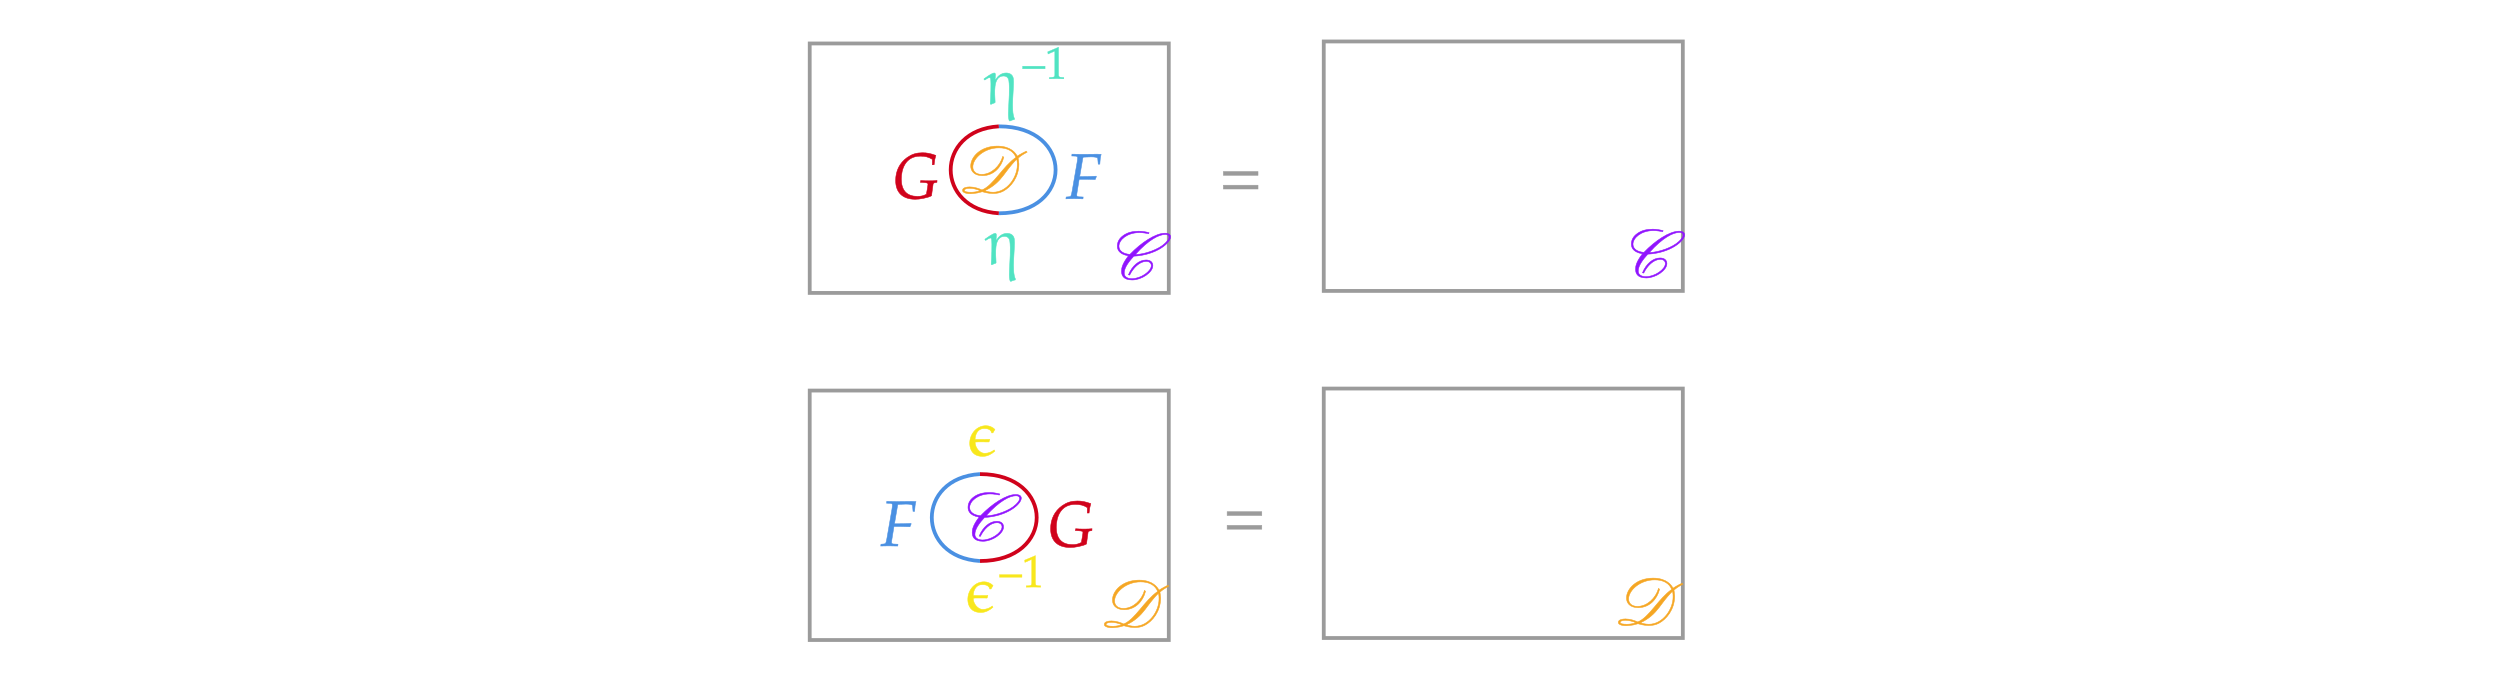
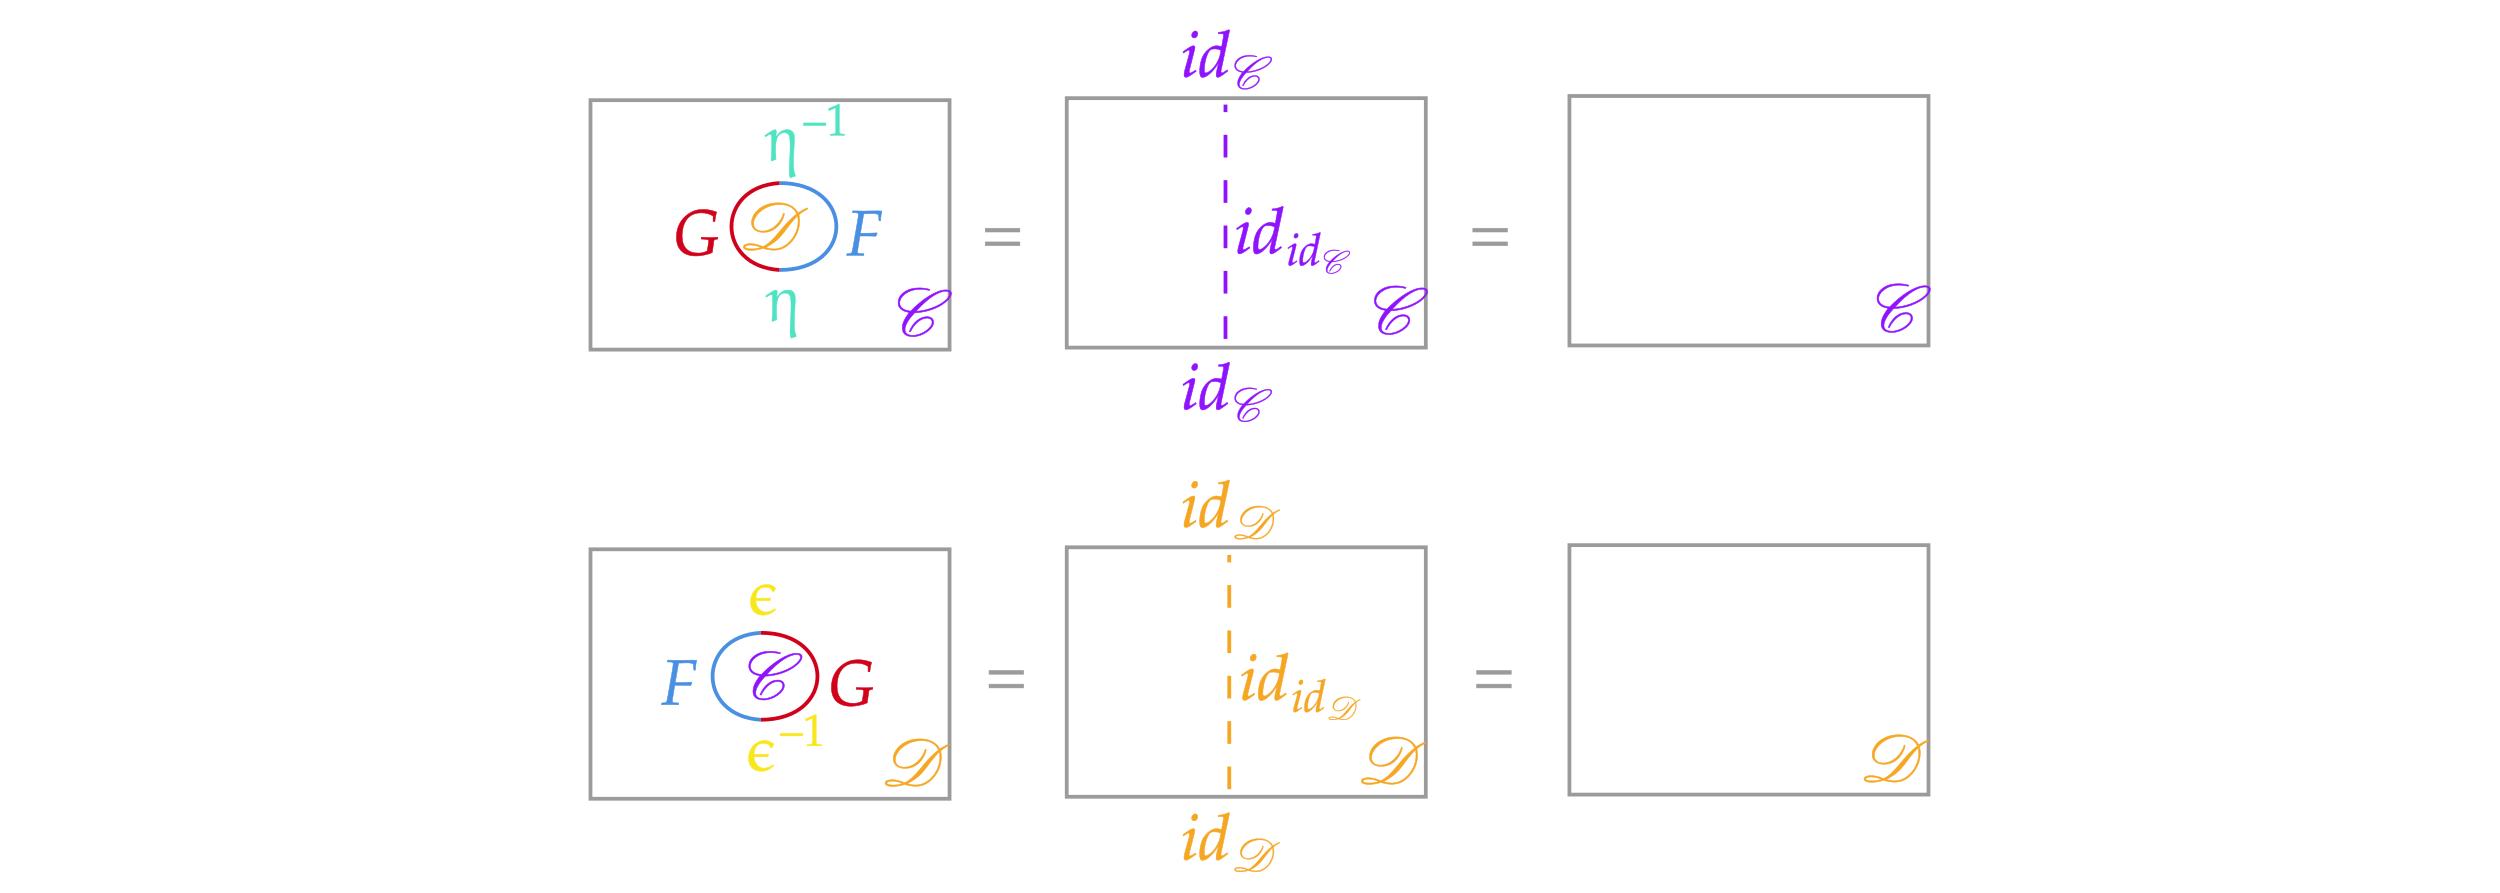
- <svg xmlns="http://www.w3.org/2000/svg" x="0" y="0" width="661.433" height="182.667" style="         width:661.433px;         height:182.667px;         background: transparent;         fill: none; ">
+ <svg xmlns="http://www.w3.org/2000/svg" x="0" y="0" width="661.433" height="236.1" style="         width:661.433px;         height:236.1px;         background: transparent;         fill: none; ">
  <svg class="role-diagram-draw-area">
    <g class="shapes-region" style="stroke: black; fill: none;">
      <g class="composite-shape">
-         <path class="real" d=" M214.23,11.5 L309.23,11.5 L309.23,77.5 L214.23,77.5 Z" style="stroke-width: 1px; stroke: rgb(155, 155, 155); stroke-opacity: 1; fill: none; fill-opacity: 1;" />
-       </g>
-       <g class="composite-shape">
-         <path class="real" d=" M214.23,103.33 L309.23,103.33 L309.23,169.33 L214.23,169.33 Z" style="stroke-width: 1px; stroke: rgb(155, 155, 155); stroke-opacity: 1; fill: none; fill-opacity: 1;" />
+         <path class="real" d=" M156.23,26.5 L251.23,26.5 L251.23,92.5 L156.23,92.5 Z" style="stroke-width: 1px; stroke: rgb(155, 155, 155); stroke-opacity: 1; fill: none; fill-opacity: 1;" />
+       </g>
+       <g class="composite-shape">
+         <path class="real" d=" M156.23,145.33 L251.23,145.33 L251.23,211.33 L156.23,211.33 Z" style="stroke-width: 1px; stroke: rgb(155, 155, 155); stroke-opacity: 1; fill: none; fill-opacity: 1;" />
      </g>
      <g class="arrow-line">
-         <path class="connection real" stroke-dasharray="" d="  M264.28,56.43 C247.28,55.43 247.28,34.43 264.28,33.43" style="stroke: rgb(208, 2, 27); stroke-opacity: 1; stroke-width: 1px; fill: none; fill-opacity: 1;" />
+         <path class="connection real" stroke-dasharray="" d="  M206.28,71.43 C189.28,70.43 189.28,49.43 206.28,48.43" style="stroke: rgb(208, 2, 27); stroke-opacity: 1; stroke-width: 1px; fill: none; fill-opacity: 1;" />
      </g>
      <g class="arrow-line">
-         <path class="connection real" stroke-dasharray="" d="  M264.28,56.43 C284.28,56.43 284.28,33.43 264.28,33.43" style="stroke: rgb(74, 144, 226); stroke-opacity: 1; stroke-width: 1px; fill: none; fill-opacity: 1;" />
+         <path class="connection real" stroke-dasharray="" d="  M206.28,71.43 C226.28,71.43 226.28,48.43 206.28,48.43" style="stroke: rgb(74, 144, 226); stroke-opacity: 1; stroke-width: 1px; fill: none; fill-opacity: 1;" />
      </g>
      <g class="arrow-line">
-         <path class="connection real" stroke-dasharray="" d="  M259.28,148.43 C242.28,147.43 242.28,126.43 259.28,125.43" style="stroke: rgb(74, 144, 226); stroke-opacity: 1; stroke-width: 1px; fill: none; fill-opacity: 1;" />
+         <path class="connection real" stroke-dasharray="" d="  M201.28,190.43 C184.28,189.43 184.28,168.43 201.28,167.43" style="stroke: rgb(74, 144, 226); stroke-opacity: 1; stroke-width: 1px; fill: none; fill-opacity: 1;" />
      </g>
      <g class="arrow-line">
-         <path class="connection real" stroke-dasharray="" d="  M259.28,148.43 C279.28,148.43 279.28,125.43 259.28,125.43" style="stroke: rgb(208, 2, 27); stroke-opacity: 1; stroke-width: 1px; fill: none; fill-opacity: 1;" />
-       </g>
-       <g class="composite-shape">
-         <path class="real" d=" M350.23,10.97 L445.23,10.97 L445.23,76.97 L350.23,76.97 Z" style="stroke-width: 1px; stroke: rgb(155, 155, 155); stroke-opacity: 1; fill: none; fill-opacity: 1;" />
-       </g>
-       <g class="composite-shape">
-         <path class="real" d=" M350.23,102.8 L445.23,102.8 L445.23,168.8 L350.23,168.8 Z" style="stroke-width: 1px; stroke: rgb(155, 155, 155); stroke-opacity: 1; fill: none; fill-opacity: 1;" />
+         <path class="connection real" stroke-dasharray="" d="  M201.28,190.43 C221.28,190.43 221.28,167.43 201.28,167.43" style="stroke: rgb(208, 2, 27); stroke-opacity: 1; stroke-width: 1px; fill: none; fill-opacity: 1;" />
+       </g>
+       <g class="composite-shape">
+         <path class="real" d=" M282.23,25.97 L377.23,25.97 L377.23,91.97 L282.23,91.97 Z" style="stroke-width: 1px; stroke: rgb(155, 155, 155); stroke-opacity: 1; fill: none; fill-opacity: 1;" />
+       </g>
+       <g class="composite-shape">
+         <path class="real" d=" M282.23,144.8 L377.23,144.8 L377.23,210.8 L282.23,210.8 Z" style="stroke-width: 1px; stroke: rgb(155, 155, 155); stroke-opacity: 1; fill: none; fill-opacity: 1;" />
+       </g>
+       <g class="composite-shape">
+         <path class="real" d=" M415.23,25.4 L510.23,25.4 L510.23,91.4 L415.23,91.4 Z" style="stroke-width: 1px; stroke: rgb(155, 155, 155); stroke-opacity: 1; fill: none; fill-opacity: 1;" />
+       </g>
+       <g class="composite-shape">
+         <path class="real" d=" M415.23,144.23 L510.23,144.23 L510.23,210.23 L415.23,210.23 Z" style="stroke-width: 1px; stroke: rgb(155, 155, 155); stroke-opacity: 1; fill: none; fill-opacity: 1;" />
      </g>
      <g />
    </g>
-     <g />
+     <g>
+       <g class="connection-group">
+         <g class="arrow-line">
+           <path class="connection real" stroke-dasharray="6 6" d="  M324.23,89.67 L324.23,27.67" style="stroke: rgb(144, 19, 254); stroke-width: 1px; fill: none; fill-opacity: 1; stroke-opacity: 1;" />
+         </g>
+       </g>
+       <g class="connection-group">
+         <g class="arrow-line">
+           <path class="connection real" stroke-dasharray="6 6" d="  M325.23,208.8 L325.23,146.8" style="stroke: rgb(245, 166, 35); stroke-width: 1px; fill: none; fill-opacity: 1; stroke-opacity: 1;" />
+         </g>
+       </g>
+     </g>
    <g />
    <g />
  </svg>
-   <svg width="660" height="181.233" style="width:660px;height:181.233px;font-family:Asana-Math, Asana;background:transparent;">
-     <g>
-       <g>
-         <g>
-           <g transform="matrix(1,0,0,1,291.4,165.95)">
+   <svg width="660" height="234.667" style="width:660px;height:234.667px;font-family:Asana-Math, Asana;background:transparent;">
+     <g>
+       <g>
+         <g>
+           <g transform="matrix(1,0,0,1,233.4,207.95)">
            <path transform="matrix(0.017,0,0,-0.017,0,0)" d="M180 15C128 15 73 20 73 45C73 56 91 76 154 76C218 76 265 60 318 40L318 39C274 24 230 15 180 15ZM897 440C897 245 737 15 520 15C468 15 415 29 389 38C522 98 610 184 680 276L719 328C784 416 840 482 889 530L889 529C897 495 897 467 897 440ZM587 733C327 733 172 566 172 423C172 354 217 273 355 273C528 273 649 404 687 560L671 573C628 421 493 293 343 293C252 293 205 343 205 409C205 543 384 706 611 706C746 706 839 652 876 557C672 417 523 119 347 51C302 71 232 98 156 98C106 98 45 85 45 45C40 11 110 -18 213 -5C267 0 290 5 351 23C374 17 441 -5 519 -5C576 -5 629 5 679 32C791 91 922 242 922 455C922 476 913 533 911 547C936 568 962 591 1050 639L1036 654C1015 644 950 612 897 577L897 576C875 618 801 733 587 733Z" stroke="rgb(245,166,35)" stroke-opacity="1" stroke-width="8" fill="rgb(245,166,35)" fill-opacity="1" />
          </g>
        </g>
      </g>
    </g>
    <g>
      <g>
        <g>
-           <g transform="matrix(1,0,0,1,294.85,73.81667)">
+           <g transform="matrix(1,0,0,1,236.85,88.81667)">
            <path transform="matrix(0.017,0,0,-0.017,0,0)" d="M791 693C823 693 848 684 848 648C848 625 828 594 789 557C693 462 476 384 323 380L323 379C534 615 696 693 791 693ZM218 361C124 239 110 171 110 122C110 66 130 -15 277 -15C425 -15 598 105 598 208C598 266 554 296 493 296C384 296 278 209 218 66L237 61C290 171 391 274 495 274C557 274 574 235 574 210C574 116 406 5 272 5C204 5 152 33 152 93C152 179 230 278 301 355C659 374 874 564 874 656C874 701 828 713 789 713C639 713 418 567 241 383C144 390 70 434 70 510C70 607 194 722 390 722C446 722 505 710 533 705L539 721C495 733 435 744 377 744C279 744 200 722 138 677C76 633 45 578 45 513C45 482 50 388 218 361Z" stroke="rgb(144,19,254)" stroke-opacity="1" stroke-width="8" fill="rgb(144,19,254)" fill-opacity="1" />
          </g>
        </g>
      </g>
    </g>
    <g>
      <g>
        <g>
-           <g transform="matrix(1,0,0,1,260.7667,69.78334)">
+           <g transform="matrix(1,0,0,1,202.7667,84.78334)">
            <path transform="matrix(0.017,0,0,-0.017,0,0)" d="M149 473C116 473 20 404 -9 383L-11 377L-3 366L3 364C19 375 55 401 75 401C86 401 91 393 93 382C103 316 94 73 87 -6L97 -16C117 -6 137 3 158 9L163 18C159 137 121 426 293 426C338 426 368 402 376 356C394 244 376 12 371 -101C365 -216 373 -234 381 -266L392 -275C414 -264 437 -255 462 -251L464 -238C400 -117 463 277 447 382C438 444 393 473 334 473C258 473 204 424 169 367L162 369C166 427 177 473 149 473Z" stroke="rgb(80,227,194)" stroke-opacity="1" stroke-width="8" fill="rgb(80,227,194)" fill-opacity="1" />
          </g>
        </g>
      </g>
    </g>
    <g>
      <g>
        <g>
-           <g transform="matrix(1,0,0,1,260.5167,27.35001)">
+           <g transform="matrix(1,0,0,1,202.5333,42.35001)">
            <path transform="matrix(0.017,0,0,-0.017,0,0)" d="M149 473C116 473 20 404 -9 383L-11 377L-3 366L3 364C19 375 55 401 75 401C86 401 91 393 93 382C103 316 94 73 87 -6L97 -16C117 -6 137 3 158 9L163 18C159 137 121 426 293 426C338 426 368 402 376 356C394 244 376 12 371 -101C365 -216 373 -234 381 -266L392 -275C414 -264 437 -255 462 -251L464 -238C400 -117 463 277 447 382C438 444 393 473 334 473C258 473 204 424 169 367L162 369C166 427 177 473 149 473Z" stroke="rgb(80,227,194)" stroke-opacity="1" stroke-width="8" fill="rgb(80,227,194)" fill-opacity="1" />
          </g>
        </g>
        <g>
          <g>
            <g>
              <g>
-                 <g transform="matrix(1,0,0,1,270.55,20.81667)">
+                 <g transform="matrix(1,0,0,1,212.5667,35.81667)">
                  <path transform="matrix(0.0119,0,0,-0.0119,0,0)" d="M500 219L500 277L0 277L0 219ZM917 -3L917 27L865 30C810 33 800 44 800 96L800 700L559 598L566 548L716 614L716 96C716 44 705 33 651 30L595 27L595 -3C749 0 749 0 760 0C791 0 901 -3 917 -3Z" stroke="rgb(80,227,194)" stroke-opacity="1" stroke-width="8" fill="rgb(80,227,194)" fill-opacity="1" />
                </g>
              </g>
            </g>
          </g>
        </g>
      </g>
    </g>
    <g>
      <g>
        <g>
-           <g transform="matrix(1,0,0,1,255.7667,120.55)">
+           <g transform="matrix(1,0,0,1,197.7667,162.55)">
            <path transform="matrix(0.017,0,0,-0.017,0,0)" d="M439 408C402 445 350 466 301 466C137 466 26 307 50 149C68 39 144 -12 249 -12C324 -12 388 26 438 70L427 88C387 56 336 36 278 36C206 36 131 120 130 211C154 214 176 214 198 214L255 214C284 214 314 214 344 213L349 219L358 253C281 251 206 252 130 252C134 336 172 422 270 422C329 422 375 409 389 354L408 355Z" stroke="rgb(248,231,28)" stroke-opacity="1" stroke-width="8" fill="rgb(248,231,28)" fill-opacity="1" />
          </g>
        </g>
      </g>
    </g>
    <g>
      <g>
        <g>
-           <g transform="matrix(1,0,0,1,255.2667,161.85)">
+           <g transform="matrix(1,0,0,1,197.2667,203.85)">
            <path transform="matrix(0.017,0,0,-0.017,0,0)" d="M439 408C402 445 350 466 301 466C137 466 26 307 50 149C68 39 144 -12 249 -12C324 -12 388 26 438 70L427 88C387 56 336 36 278 36C206 36 131 120 130 211C154 214 176 214 198 214L255 214C284 214 314 214 344 213L349 219L358 253C281 251 206 252 130 252C134 336 172 422 270 422C329 422 375 409 389 354L408 355Z" stroke="rgb(248,231,28)" stroke-opacity="1" stroke-width="8" fill="rgb(248,231,28)" fill-opacity="1" />
          </g>
        </g>
        <g>
          <g>
            <g>
              <g>
-                 <g transform="matrix(1,0,0,1,264.4333,155.3167)">
+                 <g transform="matrix(1,0,0,1,206.4333,197.3167)">
                  <path transform="matrix(0.0119,0,0,-0.0119,0,0)" d="M500 219L500 277L0 277L0 219ZM917 -3L917 27L865 30C810 33 800 44 800 96L800 700L559 598L566 548L716 614L716 96C716 44 705 33 651 30L595 27L595 -3C749 0 749 0 760 0C791 0 901 -3 917 -3Z" stroke="rgb(248,231,28)" stroke-opacity="1" stroke-width="8" fill="rgb(248,231,28)" fill-opacity="1" />
                </g>
              </g>
            </g>
          </g>
        </g>
      </g>
    </g>
    <g>
      <g>
        <g>
-           <g transform="matrix(1,0,0,1,253.9,51.11667)">
+           <g transform="matrix(1,0,0,1,195.9,66.11667)">
            <path transform="matrix(0.017,0,0,-0.017,0,0)" d="M180 15C128 15 73 20 73 45C73 56 91 76 154 76C218 76 265 60 318 40L318 39C274 24 230 15 180 15ZM897 440C897 245 737 15 520 15C468 15 415 29 389 38C522 98 610 184 680 276L719 328C784 416 840 482 889 530L889 529C897 495 897 467 897 440ZM587 733C327 733 172 566 172 423C172 354 217 273 355 273C528 273 649 404 687 560L671 573C628 421 493 293 343 293C252 293 205 343 205 409C205 543 384 706 611 706C746 706 839 652 876 557C672 417 523 119 347 51C302 71 232 98 156 98C106 98 45 85 45 45C40 11 110 -18 213 -5C267 0 290 5 351 23C374 17 441 -5 519 -5C576 -5 629 5 679 32C791 91 922 242 922 455C922 476 913 533 911 547C936 568 962 591 1050 639L1036 654C1015 644 950 612 897 577L897 576C875 618 801 733 587 733Z" stroke="rgb(245,166,35)" stroke-opacity="1" stroke-width="8" fill="rgb(245,166,35)" fill-opacity="1" />
          </g>
        </g>
      </g>
    </g>
    <g>
      <g>
        <g>
-           <g transform="matrix(1,0,0,1,236.1166,52.41667)">
+           <g transform="matrix(1,0,0,1,178.1166,67.41667)">
            <path transform="matrix(0.017,0,0,-0.017,0,0)" d="M434 653C511 653 565 639 621 603L621 519L648 519C653 576 661 619 675 665C592 695 535 706 466 706C374 706 301 683 229 632C112 548 50 424 50 274C50 87 159 -18 355 -18C412 -21 559 6 608 37C628 193 632 216 633 219C635 228 647 238 660 240L692 246L694 274C655 270 620 269 569 269C518 269 482 270 440 274L435 246L469 244C544 240 553 236 553 212C553 197 533 84 528 60C483 36 444 27 390 27C224 27 138 120 138 297C138 443 197 653 434 653Z" stroke="rgb(208,2,27)" stroke-opacity="1" stroke-width="8" fill="rgb(208,2,27)" fill-opacity="1" />
          </g>
        </g>
      </g>
    </g>
    <g>
      <g>
        <g>
-           <g transform="matrix(1,0,0,1,282.0167,52.55)">
+           <g transform="matrix(1,0,0,1,224.0167,67.55)">
            <path transform="matrix(0.017,0,0,-0.017,0,0)" d="M286 646L392 650C454 650 494 641 495 626L503 537L527 537C530 600 537 651 548 689C526 691 498 692 481 692L440 691L275 689L246 689C221 689 181 690 143 691L94 692L91 664L147 662C171 661 182 652 182 635C182 621 178 589 173 559L98 125C81 33 81 32 40 28L4 25L0 -3L34 -2C74 -1 106 0 127 0C145 0 174 -1 213 -2L265 -3L268 25L204 28C177 29 168 37 168 57C168 63 169 74 170 78L206 301L323 301C350 301 381 300 429 298L455 297L474 342L470 349C389 345 329 343 251 343L214 343L260 614C263 630 264 635 269 646Z" stroke="rgb(74,144,226)" stroke-opacity="1" stroke-width="8" fill="rgb(74,144,226)" fill-opacity="1" />
          </g>
        </g>
      </g>
    </g>
    <g>
      <g>
        <g>
-           <g transform="matrix(1,0,0,1,233.0167,144.4167)">
+           <g transform="matrix(1,0,0,1,175.0167,186.4167)">
            <path transform="matrix(0.017,0,0,-0.017,0,0)" d="M286 646L392 650C454 650 494 641 495 626L503 537L527 537C530 600 537 651 548 689C526 691 498 692 481 692L440 691L275 689L246 689C221 689 181 690 143 691L94 692L91 664L147 662C171 661 182 652 182 635C182 621 178 589 173 559L98 125C81 33 81 32 40 28L4 25L0 -3L34 -2C74 -1 106 0 127 0C145 0 174 -1 213 -2L265 -3L268 25L204 28C177 29 168 37 168 57C168 63 169 74 170 78L206 301L323 301C350 301 381 300 429 298L455 297L474 342L470 349C389 345 329 343 251 343L214 343L260 614C263 630 264 635 269 646Z" stroke="rgb(74,144,226)" stroke-opacity="1" stroke-width="8" fill="rgb(74,144,226)" fill-opacity="1" />
          </g>
        </g>
      </g>
    </g>
    <g>
      <g>
        <g>
-           <g transform="matrix(1,0,0,1,277.1166,144.55)">
+           <g transform="matrix(1,0,0,1,219.1166,186.55)">
            <path transform="matrix(0.017,0,0,-0.017,0,0)" d="M434 653C511 653 565 639 621 603L621 519L648 519C653 576 661 619 675 665C592 695 535 706 466 706C374 706 301 683 229 632C112 548 50 424 50 274C50 87 159 -18 355 -18C412 -21 559 6 608 37C628 193 632 216 633 219C635 228 647 238 660 240L692 246L694 274C655 270 620 269 569 269C518 269 482 270 440 274L435 246L469 244C544 240 553 236 553 212C553 197 533 84 528 60C483 36 444 27 390 27C224 27 138 120 138 297C138 443 197 653 434 653Z" stroke="rgb(208,2,27)" stroke-opacity="1" stroke-width="8" fill="rgb(208,2,27)" fill-opacity="1" />
          </g>
        </g>
      </g>
    </g>
    <g>
      <g>
        <g>
-           <g transform="matrix(1,0,0,1,255.35,142.95)">
+           <g transform="matrix(1,0,0,1,197.35,184.95)">
            <path transform="matrix(0.017,0,0,-0.017,0,0)" d="M791 693C823 693 848 684 848 648C848 625 828 594 789 557C693 462 476 384 323 380L323 379C534 615 696 693 791 693ZM218 361C124 239 110 171 110 122C110 66 130 -15 277 -15C425 -15 598 105 598 208C598 266 554 296 493 296C384 296 278 209 218 66L237 61C290 171 391 274 495 274C557 274 574 235 574 210C574 116 406 5 272 5C204 5 152 33 152 93C152 179 230 278 301 355C659 374 874 564 874 656C874 701 828 713 789 713C639 713 418 567 241 383C144 390 70 434 70 510C70 607 194 722 390 722C446 722 505 710 533 705L539 721C495 733 435 744 377 744C279 744 200 722 138 677C76 633 45 578 45 513C45 482 50 388 218 361Z" stroke="rgb(144,19,254)" stroke-opacity="1" stroke-width="8" fill="rgb(144,19,254)" fill-opacity="1" />
          </g>
        </g>
      </g>
    </g>
    <g>
      <g>
        <g>
-           <g transform="matrix(1,0,0,1,427.4,165.4167)">
+           <g transform="matrix(1,0,0,1,359.3833,207.4167)">
            <path transform="matrix(0.017,0,0,-0.017,0,0)" d="M180 15C128 15 73 20 73 45C73 56 91 76 154 76C218 76 265 60 318 40L318 39C274 24 230 15 180 15ZM897 440C897 245 737 15 520 15C468 15 415 29 389 38C522 98 610 184 680 276L719 328C784 416 840 482 889 530L889 529C897 495 897 467 897 440ZM587 733C327 733 172 566 172 423C172 354 217 273 355 273C528 273 649 404 687 560L671 573C628 421 493 293 343 293C252 293 205 343 205 409C205 543 384 706 611 706C746 706 839 652 876 557C672 417 523 119 347 51C302 71 232 98 156 98C106 98 45 85 45 45C40 11 110 -18 213 -5C267 0 290 5 351 23C374 17 441 -5 519 -5C576 -5 629 5 679 32C791 91 922 242 922 455C922 476 913 533 911 547C936 568 962 591 1050 639L1036 654C1015 644 950 612 897 577L897 576C875 618 801 733 587 733Z" stroke="rgb(245,166,35)" stroke-opacity="1" stroke-width="8" fill="rgb(245,166,35)" fill-opacity="1" />
          </g>
        </g>
      </g>
    </g>
    <g>
      <g>
        <g>
-           <g transform="matrix(1,0,0,1,430.85,73.28334)">
+           <g transform="matrix(1,0,0,1,362.85,88.28334)">
            <path transform="matrix(0.017,0,0,-0.017,0,0)" d="M791 693C823 693 848 684 848 648C848 625 828 594 789 557C693 462 476 384 323 380L323 379C534 615 696 693 791 693ZM218 361C124 239 110 171 110 122C110 66 130 -15 277 -15C425 -15 598 105 598 208C598 266 554 296 493 296C384 296 278 209 218 66L237 61C290 171 391 274 495 274C557 274 574 235 574 210C574 116 406 5 272 5C204 5 152 33 152 93C152 179 230 278 301 355C659 374 874 564 874 656C874 701 828 713 789 713C639 713 418 567 241 383C144 390 70 434 70 510C70 607 194 722 390 722C446 722 505 710 533 705L539 721C495 733 435 744 377 744C279 744 200 722 138 677C76 633 45 578 45 513C45 482 50 388 218 361Z" stroke="rgb(144,19,254)" stroke-opacity="1" stroke-width="8" fill="rgb(144,19,254)" fill-opacity="1" />
          </g>
        </g>
      </g>
    </g>
    <g>
      <g>
        <g>
-           <g transform="matrix(1,0,0,1,322.5667,52.28334)">
+           <g transform="matrix(1,0,0,1,259.5667,67.28334)">
            <path transform="matrix(0.017,0,0,-0.017,0,0)" d="M604 347L604 406L65 406L65 347ZM604 134L604 193L65 193L65 134Z" stroke="rgb(155,155,155)" stroke-opacity="1" stroke-width="8" fill="rgb(155,155,155)" fill-opacity="1" />
          </g>
        </g>
      </g>
    </g>
    <g>
      <g>
        <g>
-           <g transform="matrix(1,0,0,1,323.5667,142.2833)">
+           <g transform="matrix(1,0,0,1,260.5667,184.2833)">
+             <path transform="matrix(0.017,0,0,-0.017,0,0)" d="M604 347L604 406L65 406L65 347ZM604 134L604 193L65 193L65 134Z" stroke="rgb(155,155,155)" stroke-opacity="1" stroke-width="8" fill="rgb(155,155,155)" fill-opacity="1" />
+           </g>
+         </g>
+       </g>
+     </g>
+     <g>
+       <g>
+         <g>
+           <g transform="matrix(1,0,0,1,492.4,206.85)">
+             <path transform="matrix(0.017,0,0,-0.017,0,0)" d="M180 15C128 15 73 20 73 45C73 56 91 76 154 76C218 76 265 60 318 40L318 39C274 24 230 15 180 15ZM897 440C897 245 737 15 520 15C468 15 415 29 389 38C522 98 610 184 680 276L719 328C784 416 840 482 889 530L889 529C897 495 897 467 897 440ZM587 733C327 733 172 566 172 423C172 354 217 273 355 273C528 273 649 404 687 560L671 573C628 421 493 293 343 293C252 293 205 343 205 409C205 543 384 706 611 706C746 706 839 652 876 557C672 417 523 119 347 51C302 71 232 98 156 98C106 98 45 85 45 45C40 11 110 -18 213 -5C267 0 290 5 351 23C374 17 441 -5 519 -5C576 -5 629 5 679 32C791 91 922 242 922 455C922 476 913 533 911 547C936 568 962 591 1050 639L1036 654C1015 644 950 612 897 577L897 576C875 618 801 733 587 733Z" stroke="rgb(245,166,35)" stroke-opacity="1" stroke-width="8" fill="rgb(245,166,35)" fill-opacity="1" />
+           </g>
+         </g>
+       </g>
+     </g>
+     <g>
+       <g>
+         <g>
+           <g transform="matrix(1,0,0,1,495.85,87.71666)">
+             <path transform="matrix(0.017,0,0,-0.017,0,0)" d="M791 693C823 693 848 684 848 648C848 625 828 594 789 557C693 462 476 384 323 380L323 379C534 615 696 693 791 693ZM218 361C124 239 110 171 110 122C110 66 130 -15 277 -15C425 -15 598 105 598 208C598 266 554 296 493 296C384 296 278 209 218 66L237 61C290 171 391 274 495 274C557 274 574 235 574 210C574 116 406 5 272 5C204 5 152 33 152 93C152 179 230 278 301 355C659 374 874 564 874 656C874 701 828 713 789 713C639 713 418 567 241 383C144 390 70 434 70 510C70 607 194 722 390 722C446 722 505 710 533 705L539 721C495 733 435 744 377 744C279 744 200 722 138 677C76 633 45 578 45 513C45 482 50 388 218 361Z" stroke="rgb(144,19,254)" stroke-opacity="1" stroke-width="8" fill="rgb(144,19,254)" fill-opacity="1" />
+           </g>
+         </g>
+       </g>
+     </g>
+     <g>
+       <g>
+         <g>
+           <g transform="matrix(1,0,0,1,327.8833,185.1667)">
+             <path transform="matrix(0.017,0,0,-0.017,0,0)" d="M34 388L41 368L73 389C110 412 113 414 120 414C130 414 138 404 138 391C138 384 134 361 130 347L64 107C56 76 51 49 51 30C51 6 62 -9 81 -9C107 -9 143 12 241 85L231 103L205 86C176 67 153 56 144 56C137 56 131 66 131 76C131 86 133 95 138 116L215 420C219 437 221 448 221 456C221 473 212 482 196 482C174 482 137 461 62 408ZM228 712C199 712 170 679 170 645C170 620 185 604 209 604C240 604 264 633 264 671C264 695 249 712 228 712ZM760 722L748 733C696 707 660 698 588 691L584 670L632 670C656 670 666 663 666 646C666 638 665 629 664 622L636 468C606 477 579 482 554 482C485 482 391 410 345 323C314 265 294 170 294 86C294 21 309 -11 338 -11C365 -11 402 6 436 33C490 77 523 116 590 217L567 126C556 82 551 50 551 24C551 3 560 -9 577 -9C594 -9 618 3 652 28L733 88L723 107L679 76C665 66 649 59 640 59C632 59 626 68 626 82C626 90 627 99 634 128ZM391 59C375 59 366 73 366 98C366 224 412 380 461 418C474 428 493 433 520 433C564 433 593 427 626 410L614 351C577 171 436 59 391 59Z" stroke="rgb(245,166,35)" stroke-opacity="1" stroke-width="8" fill="rgb(245,166,35)" fill-opacity="1" />
+           </g>
+         </g>
+         <g>
+           <g>
+             <g>
+               <g>
+                 <g transform="matrix(1,0,0,1,341.6,188.3333)">
+                   <path transform="matrix(0.0119,0,0,-0.0119,0,0)" d="M34 388L41 368L73 389C110 412 113 414 120 414C130 414 138 404 138 391C138 384 134 361 130 347L64 107C56 76 51 49 51 30C51 6 62 -9 81 -9C107 -9 143 12 241 85L231 103L205 86C176 67 153 56 144 56C137 56 131 66 131 76C131 86 133 95 138 116L215 420C219 437 221 448 221 456C221 473 212 482 196 482C174 482 137 461 62 408ZM228 712C199 712 170 679 170 645C170 620 185 604 209 604C240 604 264 633 264 671C264 695 249 712 228 712ZM760 722L748 733C696 707 660 698 588 691L584 670L632 670C656 670 666 663 666 646C666 638 665 629 664 622L636 468C606 477 579 482 554 482C485 482 391 410 345 323C314 265 294 170 294 86C294 21 309 -11 338 -11C365 -11 402 6 436 33C490 77 523 116 590 217L567 126C556 82 551 50 551 24C551 3 560 -9 577 -9C594 -9 618 3 652 28L733 88L723 107L679 76C665 66 649 59 640 59C632 59 626 68 626 82C626 90 627 99 634 128ZM391 59C375 59 366 73 366 98C366 224 412 380 461 418C474 428 493 433 520 433C564 433 593 427 626 410L614 351C577 171 436 59 391 59Z" stroke="rgb(245,166,35)" stroke-opacity="1" stroke-width="8" fill="rgb(245,166,35)" fill-opacity="1" />
+                 </g>
+               </g>
+               <g>
+                 <g>
+                   <g>
+                     <g>
+                       <g transform="matrix(1,0,0,1,351.1833,190.43)">
+                         <path transform="matrix(0.00833,0,0,-0.00833,0,0)" d="M180 15C128 15 73 20 73 45C73 56 91 76 154 76C218 76 265 60 318 40L318 39C274 24 230 15 180 15ZM897 440C897 245 737 15 520 15C468 15 415 29 389 38C522 98 610 184 680 276L719 328C784 416 840 482 889 530L889 529C897 495 897 467 897 440ZM587 733C327 733 172 566 172 423C172 354 217 273 355 273C528 273 649 404 687 560L671 573C628 421 493 293 343 293C252 293 205 343 205 409C205 543 384 706 611 706C746 706 839 652 876 557C672 417 523 119 347 51C302 71 232 98 156 98C106 98 45 85 45 45C40 11 110 -18 213 -5C267 0 290 5 351 23C374 17 441 -5 519 -5C576 -5 629 5 679 32C791 91 922 242 922 455C922 476 913 533 911 547C936 568 962 591 1050 639L1036 654C1015 644 950 612 897 577L897 576C875 618 801 733 587 733Z" stroke="rgb(245,166,35)" stroke-opacity="1" stroke-width="8" fill="rgb(245,166,35)" fill-opacity="1" />
+                       </g>
+                     </g>
+                   </g>
+                 </g>
+               </g>
+             </g>
+           </g>
+         </g>
+       </g>
+     </g>
+     <g>
+       <g>
+         <g>
+           <g transform="matrix(1,0,0,1,326.6,67.03334)">
+             <path transform="matrix(0.017,0,0,-0.017,0,0)" d="M34 388L41 368L73 389C110 412 113 414 120 414C130 414 138 404 138 391C138 384 134 361 130 347L64 107C56 76 51 49 51 30C51 6 62 -9 81 -9C107 -9 143 12 241 85L231 103L205 86C176 67 153 56 144 56C137 56 131 66 131 76C131 86 133 95 138 116L215 420C219 437 221 448 221 456C221 473 212 482 196 482C174 482 137 461 62 408ZM228 712C199 712 170 679 170 645C170 620 185 604 209 604C240 604 264 633 264 671C264 695 249 712 228 712ZM760 722L748 733C696 707 660 698 588 691L584 670L632 670C656 670 666 663 666 646C666 638 665 629 664 622L636 468C606 477 579 482 554 482C485 482 391 410 345 323C314 265 294 170 294 86C294 21 309 -11 338 -11C365 -11 402 6 436 33C490 77 523 116 590 217L567 126C556 82 551 50 551 24C551 3 560 -9 577 -9C594 -9 618 3 652 28L733 88L723 107L679 76C665 66 649 59 640 59C632 59 626 68 626 82C626 90 627 99 634 128ZM391 59C375 59 366 73 366 98C366 224 412 380 461 418C474 428 493 433 520 433C564 433 593 427 626 410L614 351C577 171 436 59 391 59Z" stroke="rgb(144,19,254)" stroke-opacity="1" stroke-width="8" fill="rgb(144,19,254)" fill-opacity="1" />
+           </g>
+         </g>
+         <g>
+           <g>
+             <g>
+               <g>
+                 <g transform="matrix(1,0,0,1,340.3167,70.2)">
+                   <path transform="matrix(0.0119,0,0,-0.0119,0,0)" d="M34 388L41 368L73 389C110 412 113 414 120 414C130 414 138 404 138 391C138 384 134 361 130 347L64 107C56 76 51 49 51 30C51 6 62 -9 81 -9C107 -9 143 12 241 85L231 103L205 86C176 67 153 56 144 56C137 56 131 66 131 76C131 86 133 95 138 116L215 420C219 437 221 448 221 456C221 473 212 482 196 482C174 482 137 461 62 408ZM228 712C199 712 170 679 170 645C170 620 185 604 209 604C240 604 264 633 264 671C264 695 249 712 228 712ZM760 722L748 733C696 707 660 698 588 691L584 670L632 670C656 670 666 663 666 646C666 638 665 629 664 622L636 468C606 477 579 482 554 482C485 482 391 410 345 323C314 265 294 170 294 86C294 21 309 -11 338 -11C365 -11 402 6 436 33C490 77 523 116 590 217L567 126C556 82 551 50 551 24C551 3 560 -9 577 -9C594 -9 618 3 652 28L733 88L723 107L679 76C665 66 649 59 640 59C632 59 626 68 626 82C626 90 627 99 634 128ZM391 59C375 59 366 73 366 98C366 224 412 380 461 418C474 428 493 433 520 433C564 433 593 427 626 410L614 351C577 171 436 59 391 59Z" stroke="rgb(144,19,254)" stroke-opacity="1" stroke-width="8" fill="rgb(144,19,254)" fill-opacity="1" />
+                 </g>
+               </g>
+               <g>
+                 <g>
+                   <g>
+                     <g>
+                       <g transform="matrix(1,0,0,1,349.9,72.29666)">
+                         <path transform="matrix(0.00833,0,0,-0.00833,0,0)" d="M791 693C823 693 848 684 848 648C848 625 828 594 789 557C693 462 476 384 323 380L323 379C534 615 696 693 791 693ZM218 361C124 239 110 171 110 122C110 66 130 -15 277 -15C425 -15 598 105 598 208C598 266 554 296 493 296C384 296 278 209 218 66L237 61C290 171 391 274 495 274C557 274 574 235 574 210C574 116 406 5 272 5C204 5 152 33 152 93C152 179 230 278 301 355C659 374 874 564 874 656C874 701 828 713 789 713C639 713 418 567 241 383C144 390 70 434 70 510C70 607 194 722 390 722C446 722 505 710 533 705L539 721C495 733 435 744 377 744C279 744 200 722 138 677C76 633 45 578 45 513C45 482 50 388 218 361Z" stroke="rgb(144,19,254)" stroke-opacity="1" stroke-width="8" fill="rgb(144,19,254)" fill-opacity="1" />
+                       </g>
+                     </g>
+                   </g>
+                 </g>
+               </g>
+             </g>
+           </g>
+         </g>
+       </g>
+     </g>
+     <g>
+       <g>
+         <g>
+           <g transform="matrix(1,0,0,1,312.3833,139.4167)">
+             <path transform="matrix(0.017,0,0,-0.017,0,0)" d="M34 388L41 368L73 389C110 412 113 414 120 414C130 414 138 404 138 391C138 384 134 361 130 347L64 107C56 76 51 49 51 30C51 6 62 -9 81 -9C107 -9 143 12 241 85L231 103L205 86C176 67 153 56 144 56C137 56 131 66 131 76C131 86 133 95 138 116L215 420C219 437 221 448 221 456C221 473 212 482 196 482C174 482 137 461 62 408ZM228 712C199 712 170 679 170 645C170 620 185 604 209 604C240 604 264 633 264 671C264 695 249 712 228 712ZM760 722L748 733C696 707 660 698 588 691L584 670L632 670C656 670 666 663 666 646C666 638 665 629 664 622L636 468C606 477 579 482 554 482C485 482 391 410 345 323C314 265 294 170 294 86C294 21 309 -11 338 -11C365 -11 402 6 436 33C490 77 523 116 590 217L567 126C556 82 551 50 551 24C551 3 560 -9 577 -9C594 -9 618 3 652 28L733 88L723 107L679 76C665 66 649 59 640 59C632 59 626 68 626 82C626 90 627 99 634 128ZM391 59C375 59 366 73 366 98C366 224 412 380 461 418C474 428 493 433 520 433C564 433 593 427 626 410L614 351C577 171 436 59 391 59Z" stroke="rgb(245,166,35)" stroke-opacity="1" stroke-width="8" fill="rgb(245,166,35)" fill-opacity="1" />
+           </g>
+         </g>
+         <g>
+           <g>
+             <g>
+               <g>
+                 <g transform="matrix(1,0,0,1,326.1,142.5833)">
+                   <path transform="matrix(0.0119,0,0,-0.0119,0,0)" d="M180 15C128 15 73 20 73 45C73 56 91 76 154 76C218 76 265 60 318 40L318 39C274 24 230 15 180 15ZM897 440C897 245 737 15 520 15C468 15 415 29 389 38C522 98 610 184 680 276L719 328C784 416 840 482 889 530L889 529C897 495 897 467 897 440ZM587 733C327 733 172 566 172 423C172 354 217 273 355 273C528 273 649 404 687 560L671 573C628 421 493 293 343 293C252 293 205 343 205 409C205 543 384 706 611 706C746 706 839 652 876 557C672 417 523 119 347 51C302 71 232 98 156 98C106 98 45 85 45 45C40 11 110 -18 213 -5C267 0 290 5 351 23C374 17 441 -5 519 -5C576 -5 629 5 679 32C791 91 922 242 922 455C922 476 913 533 911 547C936 568 962 591 1050 639L1036 654C1015 644 950 612 897 577L897 576C875 618 801 733 587 733Z" stroke="rgb(245,166,35)" stroke-opacity="1" stroke-width="8" fill="rgb(245,166,35)" fill-opacity="1" />
+                 </g>
+               </g>
+             </g>
+           </g>
+         </g>
+       </g>
+     </g>
+     <g>
+       <g>
+         <g>
+           <g transform="matrix(1,0,0,1,312.4,108.2833)">
+             <path transform="matrix(0.017,0,0,-0.017,0,0)" d="M34 388L41 368L73 389C110 412 113 414 120 414C130 414 138 404 138 391C138 384 134 361 130 347L64 107C56 76 51 49 51 30C51 6 62 -9 81 -9C107 -9 143 12 241 85L231 103L205 86C176 67 153 56 144 56C137 56 131 66 131 76C131 86 133 95 138 116L215 420C219 437 221 448 221 456C221 473 212 482 196 482C174 482 137 461 62 408ZM228 712C199 712 170 679 170 645C170 620 185 604 209 604C240 604 264 633 264 671C264 695 249 712 228 712ZM760 722L748 733C696 707 660 698 588 691L584 670L632 670C656 670 666 663 666 646C666 638 665 629 664 622L636 468C606 477 579 482 554 482C485 482 391 410 345 323C314 265 294 170 294 86C294 21 309 -11 338 -11C365 -11 402 6 436 33C490 77 523 116 590 217L567 126C556 82 551 50 551 24C551 3 560 -9 577 -9C594 -9 618 3 652 28L733 88L723 107L679 76C665 66 649 59 640 59C632 59 626 68 626 82C626 90 627 99 634 128ZM391 59C375 59 366 73 366 98C366 224 412 380 461 418C474 428 493 433 520 433C564 433 593 427 626 410L614 351C577 171 436 59 391 59Z" stroke="rgb(144,19,254)" stroke-opacity="1" stroke-width="8" fill="rgb(144,19,254)" fill-opacity="1" />
+           </g>
+         </g>
+         <g>
+           <g>
+             <g>
+               <g>
+                 <g transform="matrix(1,0,0,1,326.1166,111.45)">
+                   <path transform="matrix(0.0119,0,0,-0.0119,0,0)" d="M791 693C823 693 848 684 848 648C848 625 828 594 789 557C693 462 476 384 323 380L323 379C534 615 696 693 791 693ZM218 361C124 239 110 171 110 122C110 66 130 -15 277 -15C425 -15 598 105 598 208C598 266 554 296 493 296C384 296 278 209 218 66L237 61C290 171 391 274 495 274C557 274 574 235 574 210C574 116 406 5 272 5C204 5 152 33 152 93C152 179 230 278 301 355C659 374 874 564 874 656C874 701 828 713 789 713C639 713 418 567 241 383C144 390 70 434 70 510C70 607 194 722 390 722C446 722 505 710 533 705L539 721C495 733 435 744 377 744C279 744 200 722 138 677C76 633 45 578 45 513C45 482 50 388 218 361Z" stroke="rgb(144,19,254)" stroke-opacity="1" stroke-width="8" fill="rgb(144,19,254)" fill-opacity="1" />
+                 </g>
+               </g>
+             </g>
+           </g>
+         </g>
+       </g>
+     </g>
+     <g>
+       <g>
+         <g>
+           <g transform="matrix(1,0,0,1,312.3833,227.4333)">
+             <path transform="matrix(0.017,0,0,-0.017,0,0)" d="M34 388L41 368L73 389C110 412 113 414 120 414C130 414 138 404 138 391C138 384 134 361 130 347L64 107C56 76 51 49 51 30C51 6 62 -9 81 -9C107 -9 143 12 241 85L231 103L205 86C176 67 153 56 144 56C137 56 131 66 131 76C131 86 133 95 138 116L215 420C219 437 221 448 221 456C221 473 212 482 196 482C174 482 137 461 62 408ZM228 712C199 712 170 679 170 645C170 620 185 604 209 604C240 604 264 633 264 671C264 695 249 712 228 712ZM760 722L748 733C696 707 660 698 588 691L584 670L632 670C656 670 666 663 666 646C666 638 665 629 664 622L636 468C606 477 579 482 554 482C485 482 391 410 345 323C314 265 294 170 294 86C294 21 309 -11 338 -11C365 -11 402 6 436 33C490 77 523 116 590 217L567 126C556 82 551 50 551 24C551 3 560 -9 577 -9C594 -9 618 3 652 28L733 88L723 107L679 76C665 66 649 59 640 59C632 59 626 68 626 82C626 90 627 99 634 128ZM391 59C375 59 366 73 366 98C366 224 412 380 461 418C474 428 493 433 520 433C564 433 593 427 626 410L614 351C577 171 436 59 391 59Z" stroke="rgb(245,166,35)" stroke-opacity="1" stroke-width="8" fill="rgb(245,166,35)" fill-opacity="1" />
+           </g>
+         </g>
+         <g>
+           <g>
+             <g>
+               <g>
+                 <g transform="matrix(1,0,0,1,326.1,230.6)">
+                   <path transform="matrix(0.0119,0,0,-0.0119,0,0)" d="M180 15C128 15 73 20 73 45C73 56 91 76 154 76C218 76 265 60 318 40L318 39C274 24 230 15 180 15ZM897 440C897 245 737 15 520 15C468 15 415 29 389 38C522 98 610 184 680 276L719 328C784 416 840 482 889 530L889 529C897 495 897 467 897 440ZM587 733C327 733 172 566 172 423C172 354 217 273 355 273C528 273 649 404 687 560L671 573C628 421 493 293 343 293C252 293 205 343 205 409C205 543 384 706 611 706C746 706 839 652 876 557C672 417 523 119 347 51C302 71 232 98 156 98C106 98 45 85 45 45C40 11 110 -18 213 -5C267 0 290 5 351 23C374 17 441 -5 519 -5C576 -5 629 5 679 32C791 91 922 242 922 455C922 476 913 533 911 547C936 568 962 591 1050 639L1036 654C1015 644 950 612 897 577L897 576C875 618 801 733 587 733Z" stroke="rgb(245,166,35)" stroke-opacity="1" stroke-width="8" fill="rgb(245,166,35)" fill-opacity="1" />
+                 </g>
+               </g>
+             </g>
+           </g>
+         </g>
+       </g>
+     </g>
+     <g>
+       <g>
+         <g>
+           <g transform="matrix(1,0,0,1,312.4,20.3)">
+             <path transform="matrix(0.017,0,0,-0.017,0,0)" d="M34 388L41 368L73 389C110 412 113 414 120 414C130 414 138 404 138 391C138 384 134 361 130 347L64 107C56 76 51 49 51 30C51 6 62 -9 81 -9C107 -9 143 12 241 85L231 103L205 86C176 67 153 56 144 56C137 56 131 66 131 76C131 86 133 95 138 116L215 420C219 437 221 448 221 456C221 473 212 482 196 482C174 482 137 461 62 408ZM228 712C199 712 170 679 170 645C170 620 185 604 209 604C240 604 264 633 264 671C264 695 249 712 228 712ZM760 722L748 733C696 707 660 698 588 691L584 670L632 670C656 670 666 663 666 646C666 638 665 629 664 622L636 468C606 477 579 482 554 482C485 482 391 410 345 323C314 265 294 170 294 86C294 21 309 -11 338 -11C365 -11 402 6 436 33C490 77 523 116 590 217L567 126C556 82 551 50 551 24C551 3 560 -9 577 -9C594 -9 618 3 652 28L733 88L723 107L679 76C665 66 649 59 640 59C632 59 626 68 626 82C626 90 627 99 634 128ZM391 59C375 59 366 73 366 98C366 224 412 380 461 418C474 428 493 433 520 433C564 433 593 427 626 410L614 351C577 171 436 59 391 59Z" stroke="rgb(144,19,254)" stroke-opacity="1" stroke-width="8" fill="rgb(144,19,254)" fill-opacity="1" />
+           </g>
+         </g>
+         <g>
+           <g>
+             <g>
+               <g>
+                 <g transform="matrix(1,0,0,1,326.1166,23.46667)">
+                   <path transform="matrix(0.0119,0,0,-0.0119,0,0)" d="M791 693C823 693 848 684 848 648C848 625 828 594 789 557C693 462 476 384 323 380L323 379C534 615 696 693 791 693ZM218 361C124 239 110 171 110 122C110 66 130 -15 277 -15C425 -15 598 105 598 208C598 266 554 296 493 296C384 296 278 209 218 66L237 61C290 171 391 274 495 274C557 274 574 235 574 210C574 116 406 5 272 5C204 5 152 33 152 93C152 179 230 278 301 355C659 374 874 564 874 656C874 701 828 713 789 713C639 713 418 567 241 383C144 390 70 434 70 510C70 607 194 722 390 722C446 722 505 710 533 705L539 721C495 733 435 744 377 744C279 744 200 722 138 677C76 633 45 578 45 513C45 482 50 388 218 361Z" stroke="rgb(144,19,254)" stroke-opacity="1" stroke-width="8" fill="rgb(144,19,254)" fill-opacity="1" />
+                 </g>
+               </g>
+             </g>
+           </g>
+         </g>
+       </g>
+     </g>
+     <g>
+       <g>
+         <g>
+           <g transform="matrix(1,0,0,1,388.5667,67.28334)">
+             <path transform="matrix(0.017,0,0,-0.017,0,0)" d="M604 347L604 406L65 406L65 347ZM604 134L604 193L65 193L65 134Z" stroke="rgb(155,155,155)" stroke-opacity="1" stroke-width="8" fill="rgb(155,155,155)" fill-opacity="1" />
+           </g>
+         </g>
+       </g>
+     </g>
+     <g>
+       <g>
+         <g>
+           <g transform="matrix(1,0,0,1,389.5667,184.2833)">
            <path transform="matrix(0.017,0,0,-0.017,0,0)" d="M604 347L604 406L65 406L65 347ZM604 134L604 193L65 193L65 134Z" stroke="rgb(155,155,155)" stroke-opacity="1" stroke-width="8" fill="rgb(155,155,155)" fill-opacity="1" />
          </g>
        </g>
      </g>
    </g>
  </svg>
</svg>
